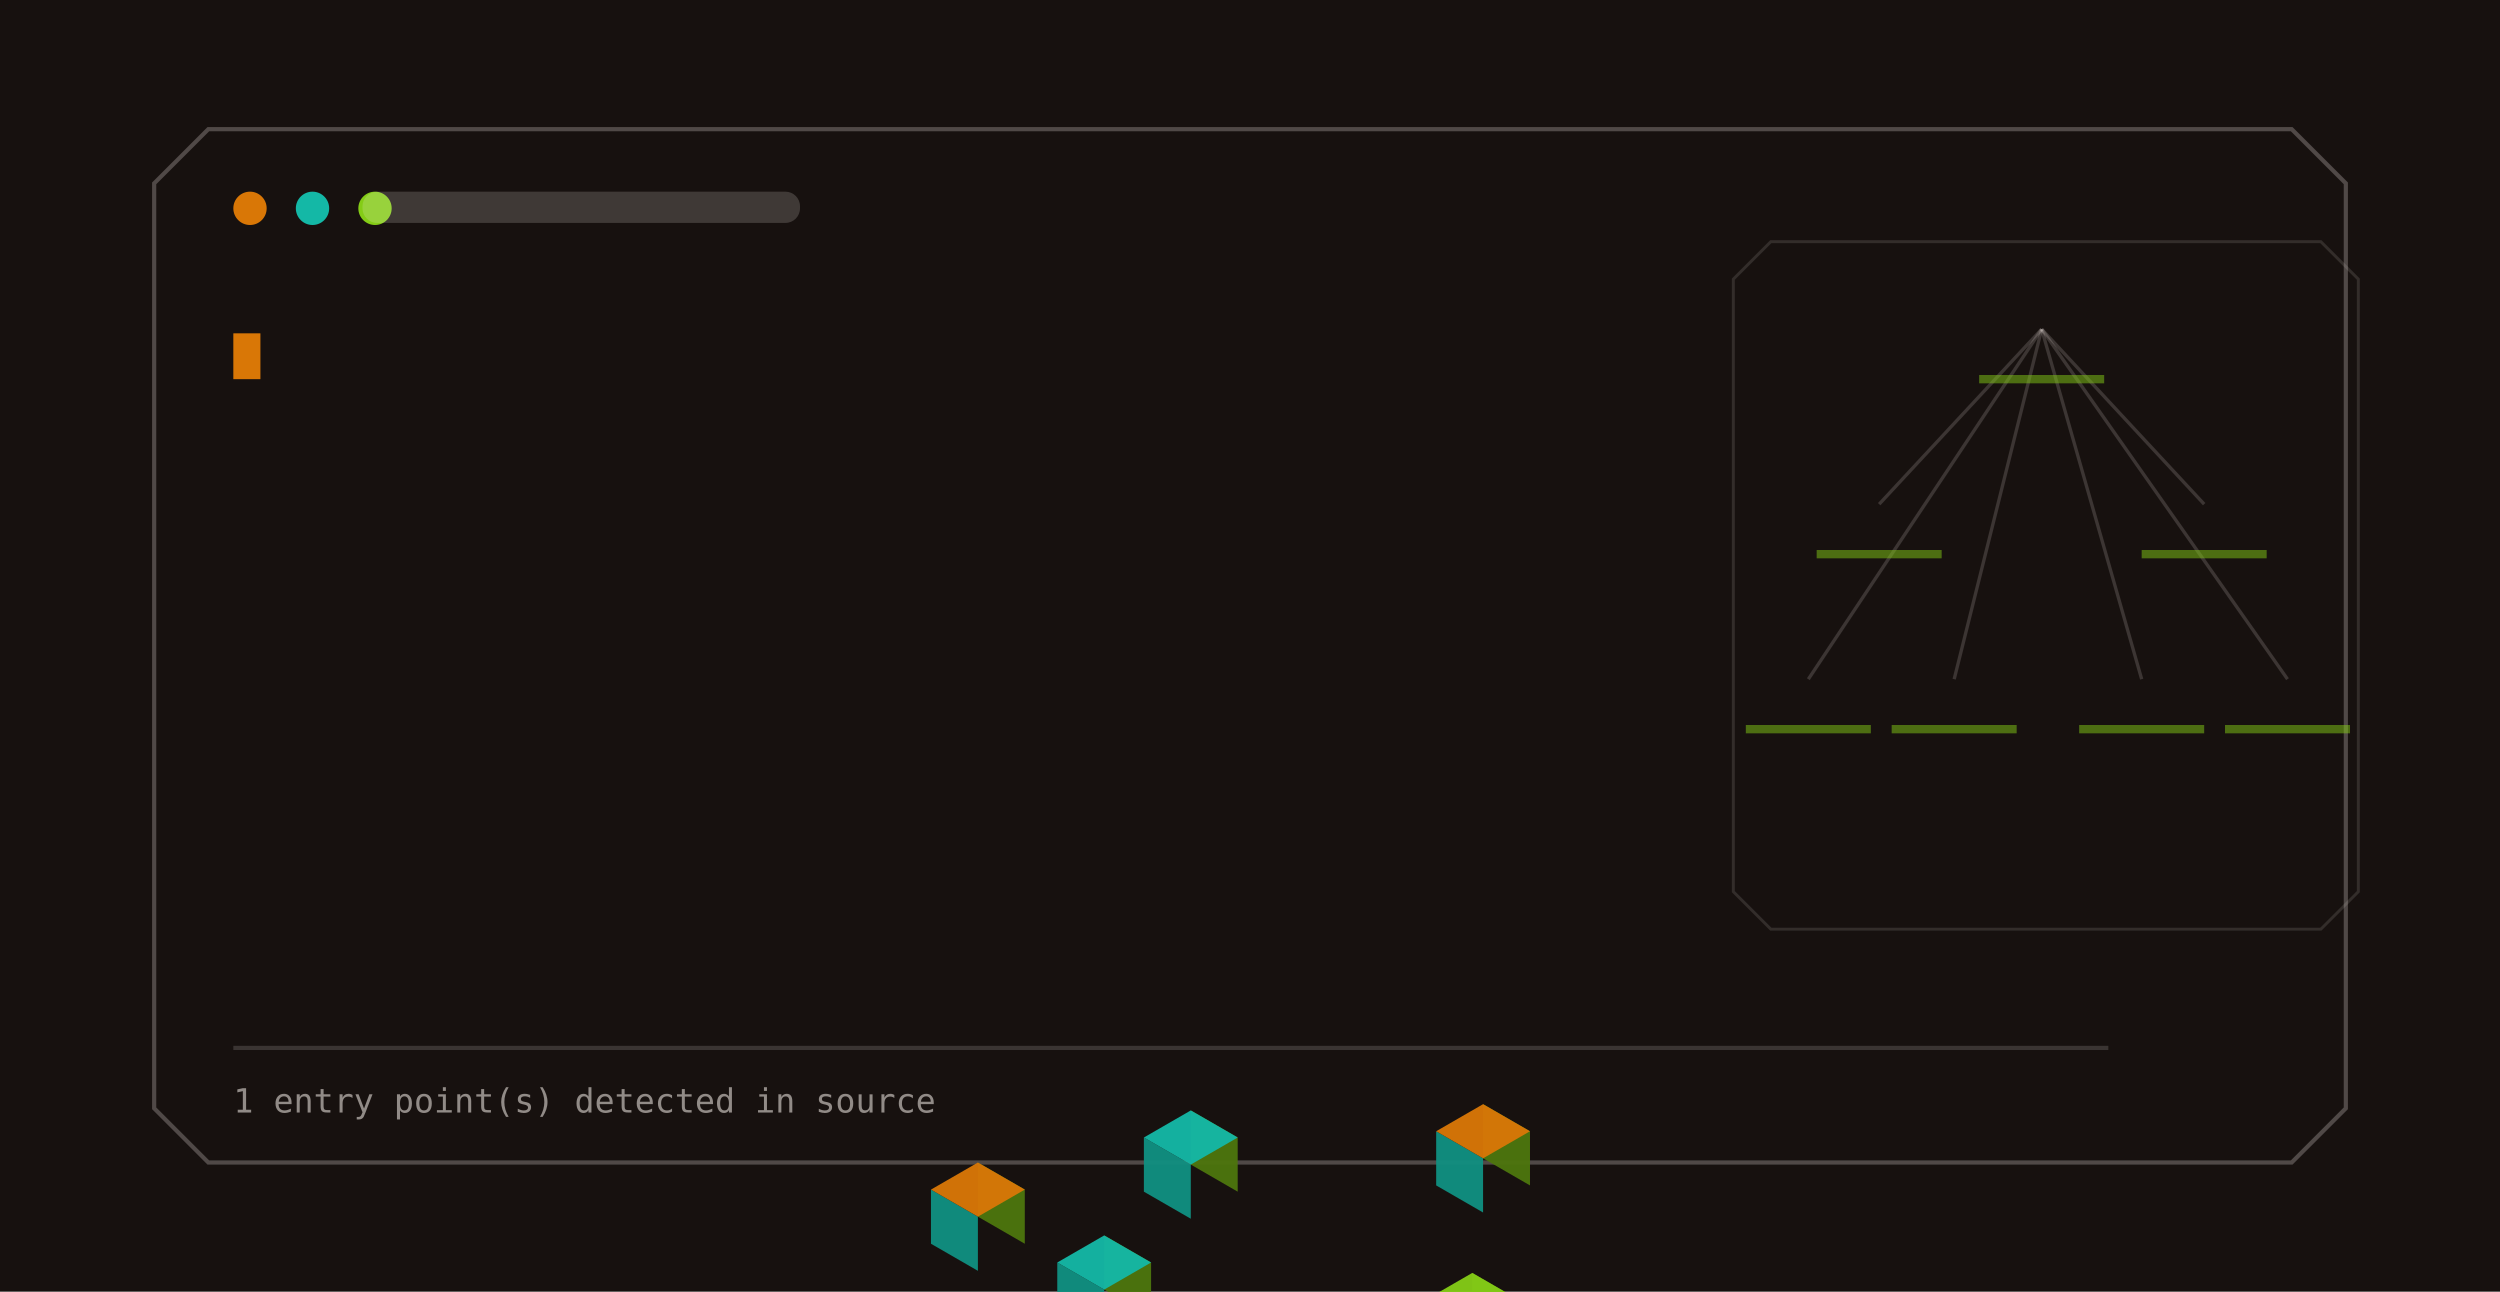
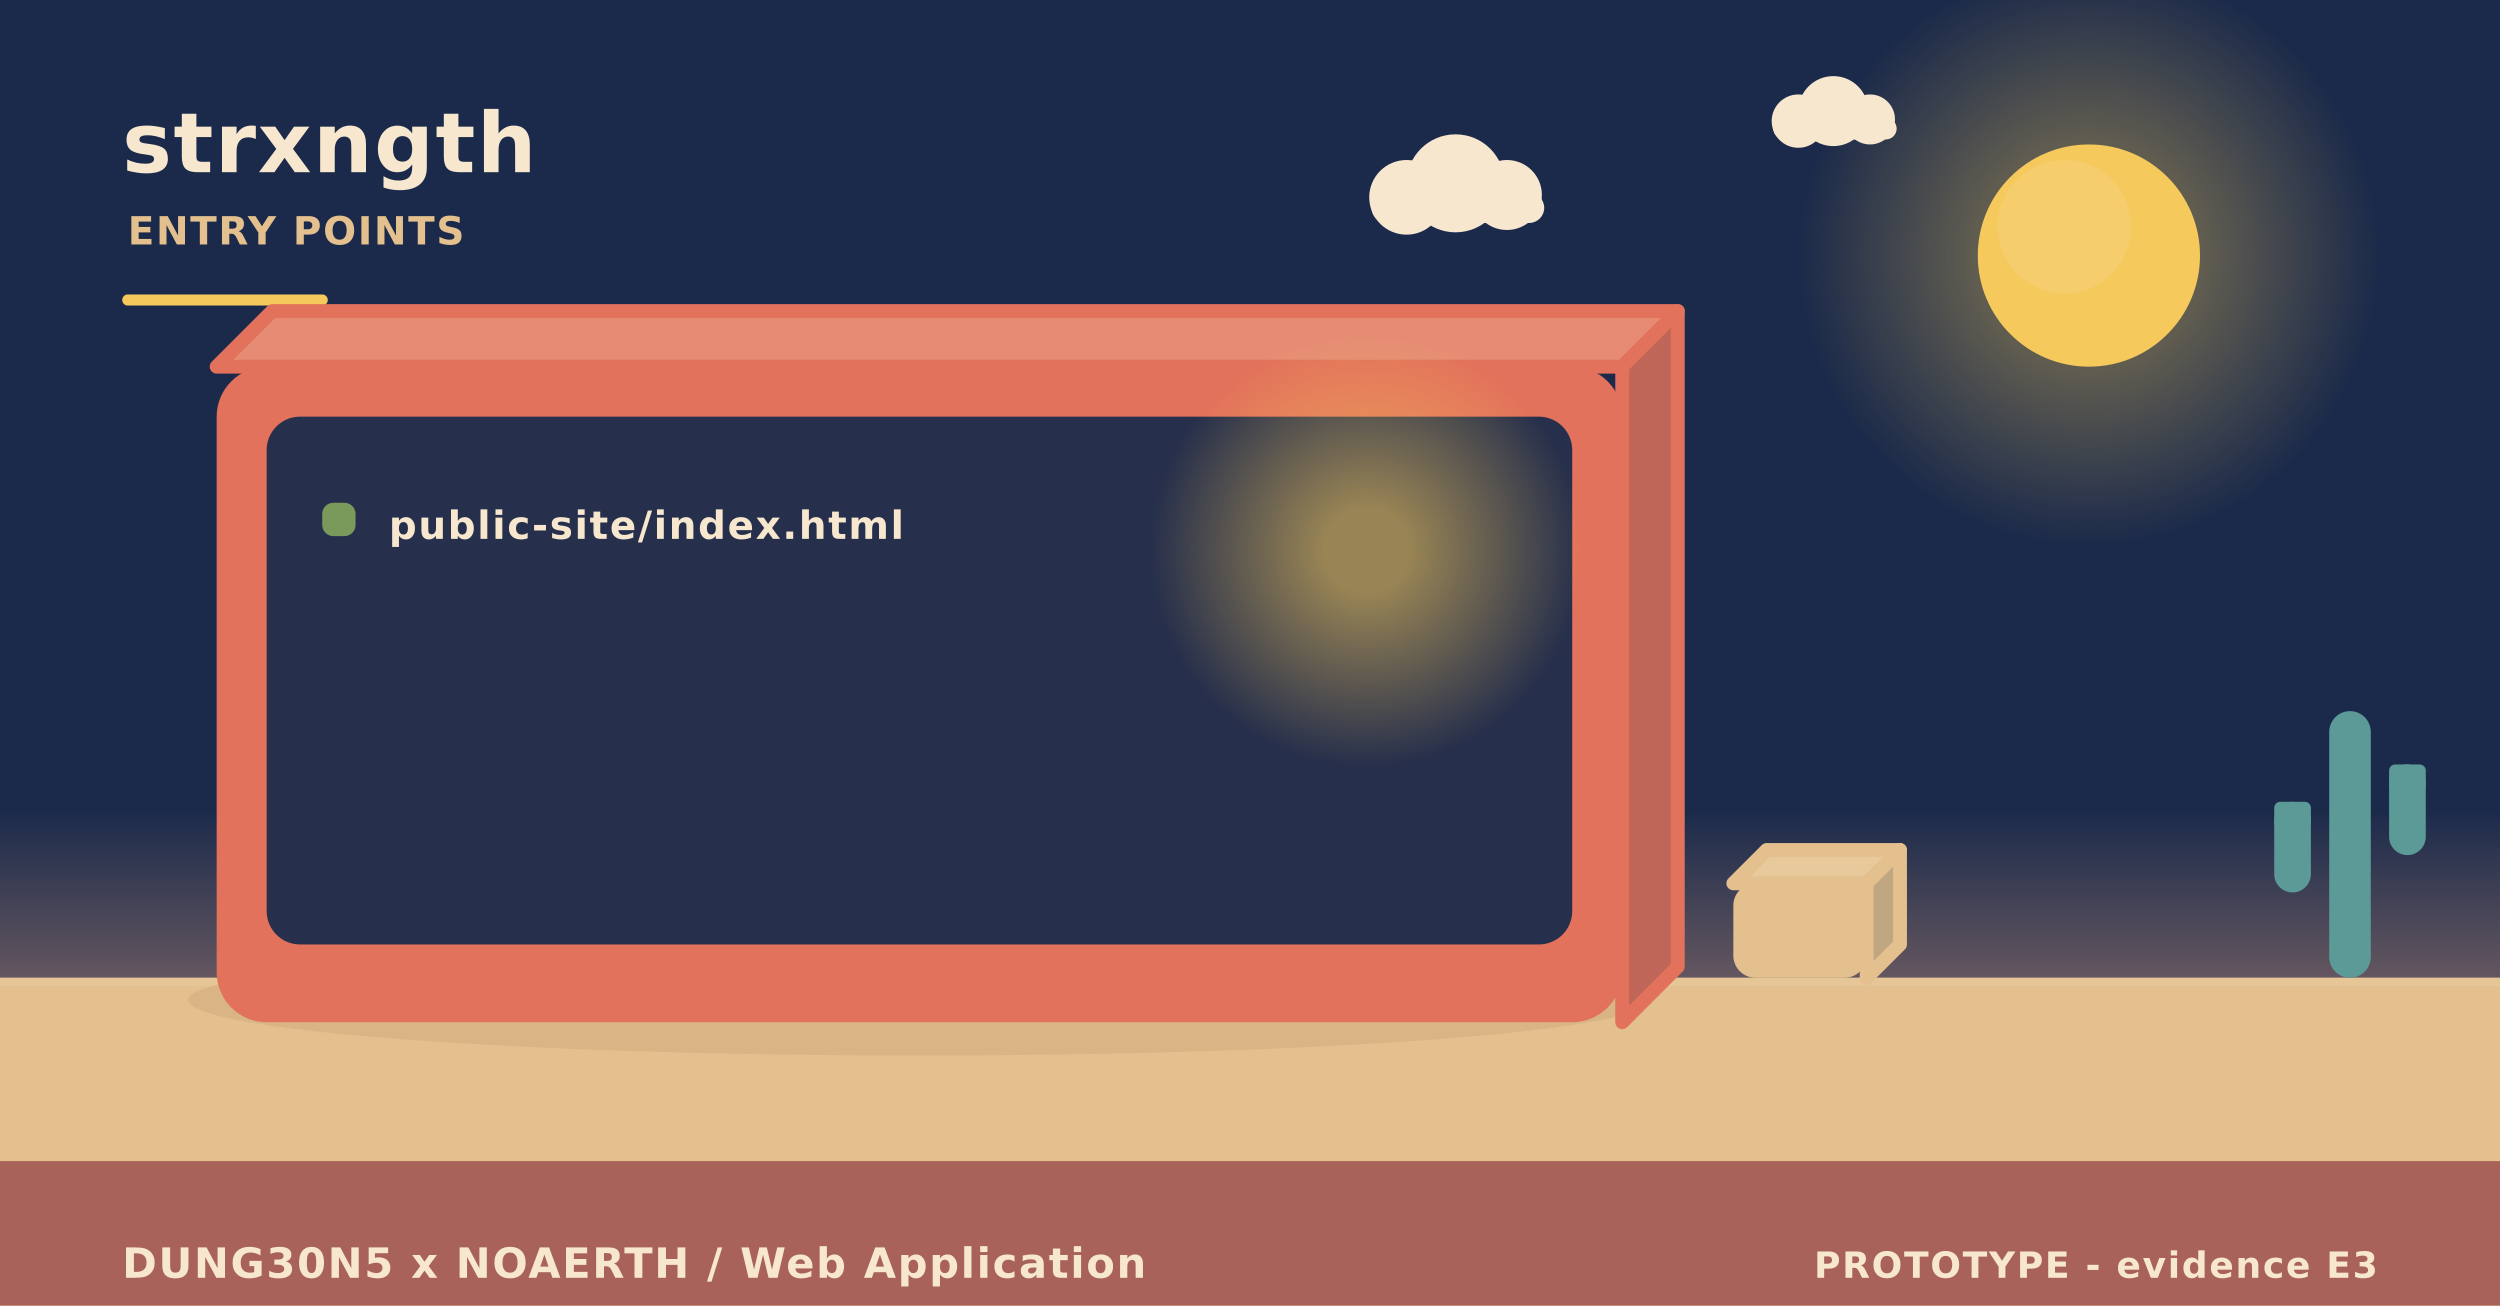
- <svg xmlns="http://www.w3.org/2000/svg" viewBox="0 0 1200 620" width="1200" height="620" role="img" aria-label="strxngth command surface">
-   <rect width="1200" height="620" fill="#17110f" />
-   <defs>
-     <linearGradient id="gt" x1="0" y1="0" x2="1" y2="1">
-       <stop offset="0%" stop-color="#d97706" />
-       <stop offset="100%" stop-color="#14b8a6" />
-     </linearGradient>
-   </defs>
-   <path d="M100.00,62.00 H1100.00 L1126.00,88.00 V532.00 L1100.00,558.00 H100.00 L74.00,532.00 V88.00 Z" fill="none" stroke="rgba(246,239,233,0.300)" stroke-width="2.00" opacity="0.85" />
-   <circle cx="120.00" cy="100.00" r="8.00" fill="#d97706" opacity="1.00" />
-   <circle cx="150.00" cy="100.00" r="8.00" fill="#14b8a6" opacity="1.00" />
-   <circle cx="180.00" cy="100.00" r="8.00" fill="#84cc16" opacity="1.00" />
-   <rect x="174.00" y="92.00" width="210.00" height="15.00" rx="7.00" fill="rgba(246,239,233,0.180)" opacity="1.00" />
-   <text x="112" y="148" font-family="ui-monospace,SFMono-Regular,Menlo,monospace" font-size="21" fill="rgba(246,239,233,0.800)" opacity="0">public-site/index.html<animate attributeName="opacity" values="0;1;1;0" dur="1.5s" begin="0.0s" repeatCount="indefinite" />
-   </text>
-   <rect x="112" y="160" width="13" height="22" fill="#d97706">
-     <animate attributeName="opacity" values="1;0;1" dur="1.05s" begin="0s" repeatCount="indefinite" />
-   </rect>
-   <path d="M850.00,116.00 H1114.00 L1132.00,134.00 V428.00 L1114.00,446.00 H850.00 L832.00,428.00 V134.00 Z" fill="none" stroke="rgba(246,239,233,0.180)" stroke-width="1.40" opacity="0.70" />
-   <line x1="980.00" y1="158.00" x2="902.00" y2="242.00" stroke="rgba(246,239,233,0.300)" stroke-width="1.60" opacity="0.55" />
-   <line x1="980.00" y1="158.00" x2="1058.00" y2="242.00" stroke="rgba(246,239,233,0.300)" stroke-width="1.60" opacity="0.55" />
-   <line x1="980.00" y1="158.00" x2="868.00" y2="326.00" stroke="rgba(246,239,233,0.300)" stroke-width="1.60" opacity="0.55" />
-   <line x1="980.00" y1="158.00" x2="938.00" y2="326.00" stroke="rgba(246,239,233,0.300)" stroke-width="1.60" opacity="0.55" />
-   <line x1="980.00" y1="158.00" x2="1028.00" y2="326.00" stroke="rgba(246,239,233,0.300)" stroke-width="1.60" opacity="0.55" />
-   <line x1="980.00" y1="158.00" x2="1098.00" y2="326.00" stroke="rgba(246,239,233,0.300)" stroke-width="1.60" opacity="0.55" />
-   <polygon points="711.87,556.00 734.39,569.00 734.39,543.00 711.87,530.00" fill="#4d760d" opacity="0.95" />
-   <polygon points="689.36,569.00 711.87,582.00 711.87,556.00 689.36,543.00" fill="#109081" opacity="0.95" />
-   <polygon points="711.87,530.00 734.39,543.00 711.87,556.00 689.36,543.00" fill="#d97706" opacity="0.95" />
+ <svg xmlns="http://www.w3.org/2000/svg" width="900" height="470" viewBox="0 0 900 470" role="img" aria-label="strxngth - how it is operated">
+   <linearGradient id="skyt" x1="0" y1="0" x2="0" y2="1">
+     <stop offset="0" stop-color="#1b2a4a" />
+     <stop offset="0.62" stop-color="#1b2a4a" />
+     <stop offset="1" stop-color="#f3ad8a" />
+   </linearGradient>
+   <rect width="900" height="470" fill="url(#skyt)" />
+   <radialGradient id="sunt">
+     <stop offset="0.35" stop-color="#f5c95c" stop-opacity="0.34" />
+     <stop offset="1" stop-color="#f5c95c" stop-opacity="0" />
+   </radialGradient>
+   <circle cx="752" cy="92" r="104" fill="url(#sunt)" />
+   <circle cx="752" cy="92" r="40" fill="#f5c95c" />
+   <circle cx="743.2" cy="81.6" r="24" fill="#f5d27e" opacity="0.5" />
  <g>
-     <rect x="950.00" y="180.00" width="60.00" height="4.00" rx="0.00" fill="rgba(132,204,22,0.500)" opacity="1.00" />
-     <animate attributeName="opacity" values="0.25;1.0;0.25" dur="14.6s" begin="0.0s" repeatCount="indefinite" />
+     <circle cx="524" cy="66" r="17.64" fill="#f6e7ce" />
+     <circle cx="506.36" cy="71.04" r="13.44" fill="#f6e7ce" />
+     <circle cx="542.48" cy="70.2" r="12.6" fill="#f6e7ce" />
+     <rect x="493.76" y="69.36" width="62.16" height="10.92" rx="5.46" fill="#f6e7ce" />
+     <animateTransform attributeName="transform" type="translate" values="0 0;24 0;0 0" dur="36s" begin="0s" repeatCount="indefinite" />
  </g>
-   <polygon points="571.58,559.00 594.09,572.00 594.09,546.00 571.58,533.00" fill="#4d760d" opacity="0.95" />
-   <polygon points="549.06,572.00 571.58,585.00 571.58,559.00 549.06,546.00" fill="#109081" opacity="0.95" />
-   <polygon points="571.58,533.00 594.09,546.00 571.58,559.00 549.06,546.00" fill="#14b8a6" opacity="0.95" />
  <g>
-     <rect x="872.00" y="264.00" width="60.00" height="4.00" rx="0.00" fill="rgba(132,204,22,0.500)" opacity="1.00" />
-     <animate attributeName="opacity" values="0.25;1.0;0.25" dur="14.6s" begin="0.4s" repeatCount="indefinite" />
+     <circle cx="660" cy="40" r="12.6" fill="#f6e7ce" />
+     <circle cx="647.4" cy="43.6" r="9.6" fill="#f6e7ce" />
+     <circle cx="673.2" cy="43" r="9" fill="#f6e7ce" />
+     <rect x="638.4" y="42.4" width="44.4" height="7.8" rx="3.9" fill="#f6e7ce" />
+     <animateTransform attributeName="transform" type="translate" values="0 0;-18 0;0 0" dur="46s" begin="3s" repeatCount="indefinite" />
  </g>
-   <polygon points="706.68,637.00 729.19,650.00 729.19,624.00 706.68,611.00" fill="#4d760d" opacity="0.95" />
-   <polygon points="684.16,650.00 706.68,663.00 706.68,637.00 684.16,624.00" fill="#109081" opacity="0.95" />
-   <polygon points="706.68,611.00 729.19,624.00 706.68,637.00 684.16,624.00" fill="#84cc16" opacity="0.95" />
+   <rect x="0" y="352" width="900" height="118" fill="#e3c08d" />
+   <rect x="0" y="352" width="900" height="3" fill="#e6c596" />
+   <text x="44" y="62" font-family="Verdana,DejaVu Sans,sans-serif" font-size="30" font-weight="700" letter-spacing="0.6" fill="#f6e7ce" text-anchor="start">strxngth</text>
+   <text x="46" y="88" font-family="Verdana,DejaVu Sans,sans-serif" font-size="14" font-weight="700" letter-spacing="0.6" fill="#e3c08d" text-anchor="start">ENTRY POINTS</text>
+   <rect x="44" y="106" width="74" height="4" rx="2" fill="#f5c95c" />
+   <ellipse cx="331" cy="360" rx="263.2" ry="20" fill="rgba(138,90,68,0.11)" />
+   <path d="M78,132 L584,132 L604,112 L98,112 Z" fill="#e68c74" stroke="#e2725b" stroke-width="5" stroke-linejoin="round" />
+   <path d="M584,132 L604,112 L604,348 L584,368 Z" fill="#c06658" stroke="#e2725b" stroke-width="5" stroke-linejoin="round" />
+   <rect x="78" y="132" width="506" height="236" rx="18" fill="#e2725b" />
+   <rect x="96" y="150" width="470" height="190" rx="12" fill="#1b2a4a" opacity="0.94" />
+   <radialGradient id="lamp85871">
+     <stop offset="0.2" stop-color="#f5c95c" stop-opacity="0.55" />
+     <stop offset="1" stop-color="#f5c95c" stop-opacity="0" />
+   </radialGradient>
+   <circle cx="492" cy="198" r="78" fill="url(#lamp85871)" />
+   <rect x="116" y="181" width="12" height="12" rx="4" fill="#7a9a5c" />
  <g>
-     <rect x="1028.00" y="264.00" width="60.00" height="4.00" rx="0.00" fill="rgba(132,204,22,0.500)" opacity="1.00" />
-     <animate attributeName="opacity" values="0.25;1.0;0.25" dur="14.6s" begin="0.8s" repeatCount="indefinite" />
+     <text x="140" y="194" font-family="Verdana,DejaVu Sans,sans-serif" font-size="14" font-weight="700" letter-spacing="0.6" fill="#f6e7ce" text-anchor="start">public-site/index.html</text>
+     <animateTransform attributeName="transform" type="translate" values="0 10;0 0" dur="0.7s" begin="0.4s" fill="freeze" />
  </g>
-   <polygon points="469.39,584.00 491.90,597.00 491.90,571.00 469.39,558.00" fill="#4d760d" opacity="0.95" />
-   <polygon points="446.87,597.00 469.39,610.00 469.39,584.00 446.87,571.00" fill="#109081" opacity="0.95" />
-   <polygon points="469.39,558.00 491.90,571.00 469.39,584.00 446.87,571.00" fill="#d97706" opacity="0.95" />
-   <g>
-     <rect x="838.00" y="348.00" width="60.00" height="4.00" rx="0.00" fill="rgba(132,204,22,0.500)" opacity="1.00" />
-     <animate attributeName="opacity" values="0.25;1.0;0.25" dur="14.6s" begin="1.2s" repeatCount="indefinite" />
-   </g>
-   <polygon points="530.01,619.00 552.52,632.00 552.52,606.00 530.01,593.00" fill="#4d760d" opacity="0.95" />
-   <polygon points="507.49,632.00 530.01,645.00 530.01,619.00 507.49,606.00" fill="#109081" opacity="0.95" />
-   <polygon points="530.01,593.00 552.52,606.00 530.01,619.00 507.49,606.00" fill="#14b8a6" opacity="0.95" />
-   <g>
-     <rect x="908.00" y="348.00" width="60.00" height="4.00" rx="0.00" fill="rgba(132,204,22,0.500)" opacity="1.00" />
-     <animate attributeName="opacity" values="0.25;1.0;0.25" dur="14.6s" begin="1.6s" repeatCount="indefinite" />
-   </g>
-   <polygon points="607.95,664.00 630.47,677.00 630.47,651.00 607.95,638.00" fill="#4d760d" opacity="0.95" />
-   <polygon points="585.43,677.00 607.95,690.00 607.95,664.00 585.43,651.00" fill="#109081" opacity="0.95" />
-   <polygon points="607.95,638.00 630.47,651.00 607.95,664.00 585.43,651.00" fill="#84cc16" opacity="0.95" />
-   <g>
-     <rect x="998.00" y="348.00" width="60.00" height="4.00" rx="0.00" fill="rgba(132,204,22,0.500)" opacity="1.00" />
-     <animate attributeName="opacity" values="0.25;1.0;0.25" dur="14.6s" begin="2.0s" repeatCount="indefinite" />
-   </g>
-   <polygon points="668.57,699.00 691.09,712.00 691.09,686.00 668.57,673.00" fill="#4d760d" opacity="0.95" />
-   <polygon points="646.05,712.00 668.57,725.00 668.57,699.00 646.05,686.00" fill="#109081" opacity="0.95" />
-   <polygon points="668.57,673.00 691.09,686.00 668.57,699.00 646.05,686.00" fill="#d97706" opacity="0.95" />
-   <g>
-     <rect x="1068.00" y="348.00" width="60.00" height="4.00" rx="0.00" fill="rgba(132,204,22,0.500)" opacity="1.00" />
-     <animate attributeName="opacity" values="0.25;1.0;0.25" dur="14.6s" begin="2.4s" repeatCount="indefinite" />
-   </g>
-   <rect x="112.00" y="502.00" width="900.00" height="2.00" rx="0.00" fill="rgba(246,239,233,0.160)" opacity="1.00" />
-   <text x="112" y="534" font-family="ui-monospace,Menlo,monospace" font-size="16" fill="rgba(246,239,233,0.550)">1 entry point(s) detected in source</text>
+   <path d="M624,318 L672,318 L684,306 L636,306 Z" fill="#e7c99b" stroke="#e3c08d" stroke-width="5" stroke-linejoin="round" />
+   <path d="M672,318 L684,306 L684,340 L672,352 Z" fill="#c1a682" stroke="#e3c08d" stroke-width="5" stroke-linejoin="round" />
+   <rect x="624" y="318" width="48" height="34" rx="8" fill="#e3c08d" />
+   <rect x="838.52" y="256" width="14.96" height="96" rx="7.48" fill="#5b9a97" />
+   <rect x="818.72" y="288.64" width="13.2" height="32.64" rx="6.6" fill="#5b9a97" />
+   <rect x="818.72" y="288.64" width="13.2" height="9.6" rx="2.2" fill="#5b9a97" />
+   <rect x="860.08" y="275.2" width="13.2" height="32.64" rx="6.6" fill="#5b9a97" />
+   <rect x="860.08" y="275.2" width="13.2" height="9.6" rx="2.2" fill="#5b9a97" />
+   <rect x="0" y="418" width="900" height="52" rx="0" fill="#a65c56" opacity="0.94" />
+   <text x="44" y="460" font-family="Verdana,DejaVu Sans,sans-serif" font-size="15" font-weight="700" letter-spacing="0.6" fill="#f6e7ce" text-anchor="start">DUNG30N5 x NOAERTH  /  Web Application</text>
+   <text x="856" y="460" font-family="Verdana,DejaVu Sans,sans-serif" font-size="13" font-weight="700" letter-spacing="0.6" fill="#f6e7ce" text-anchor="end">PROTOTYPE  -  evidence E3</text>
</svg>
